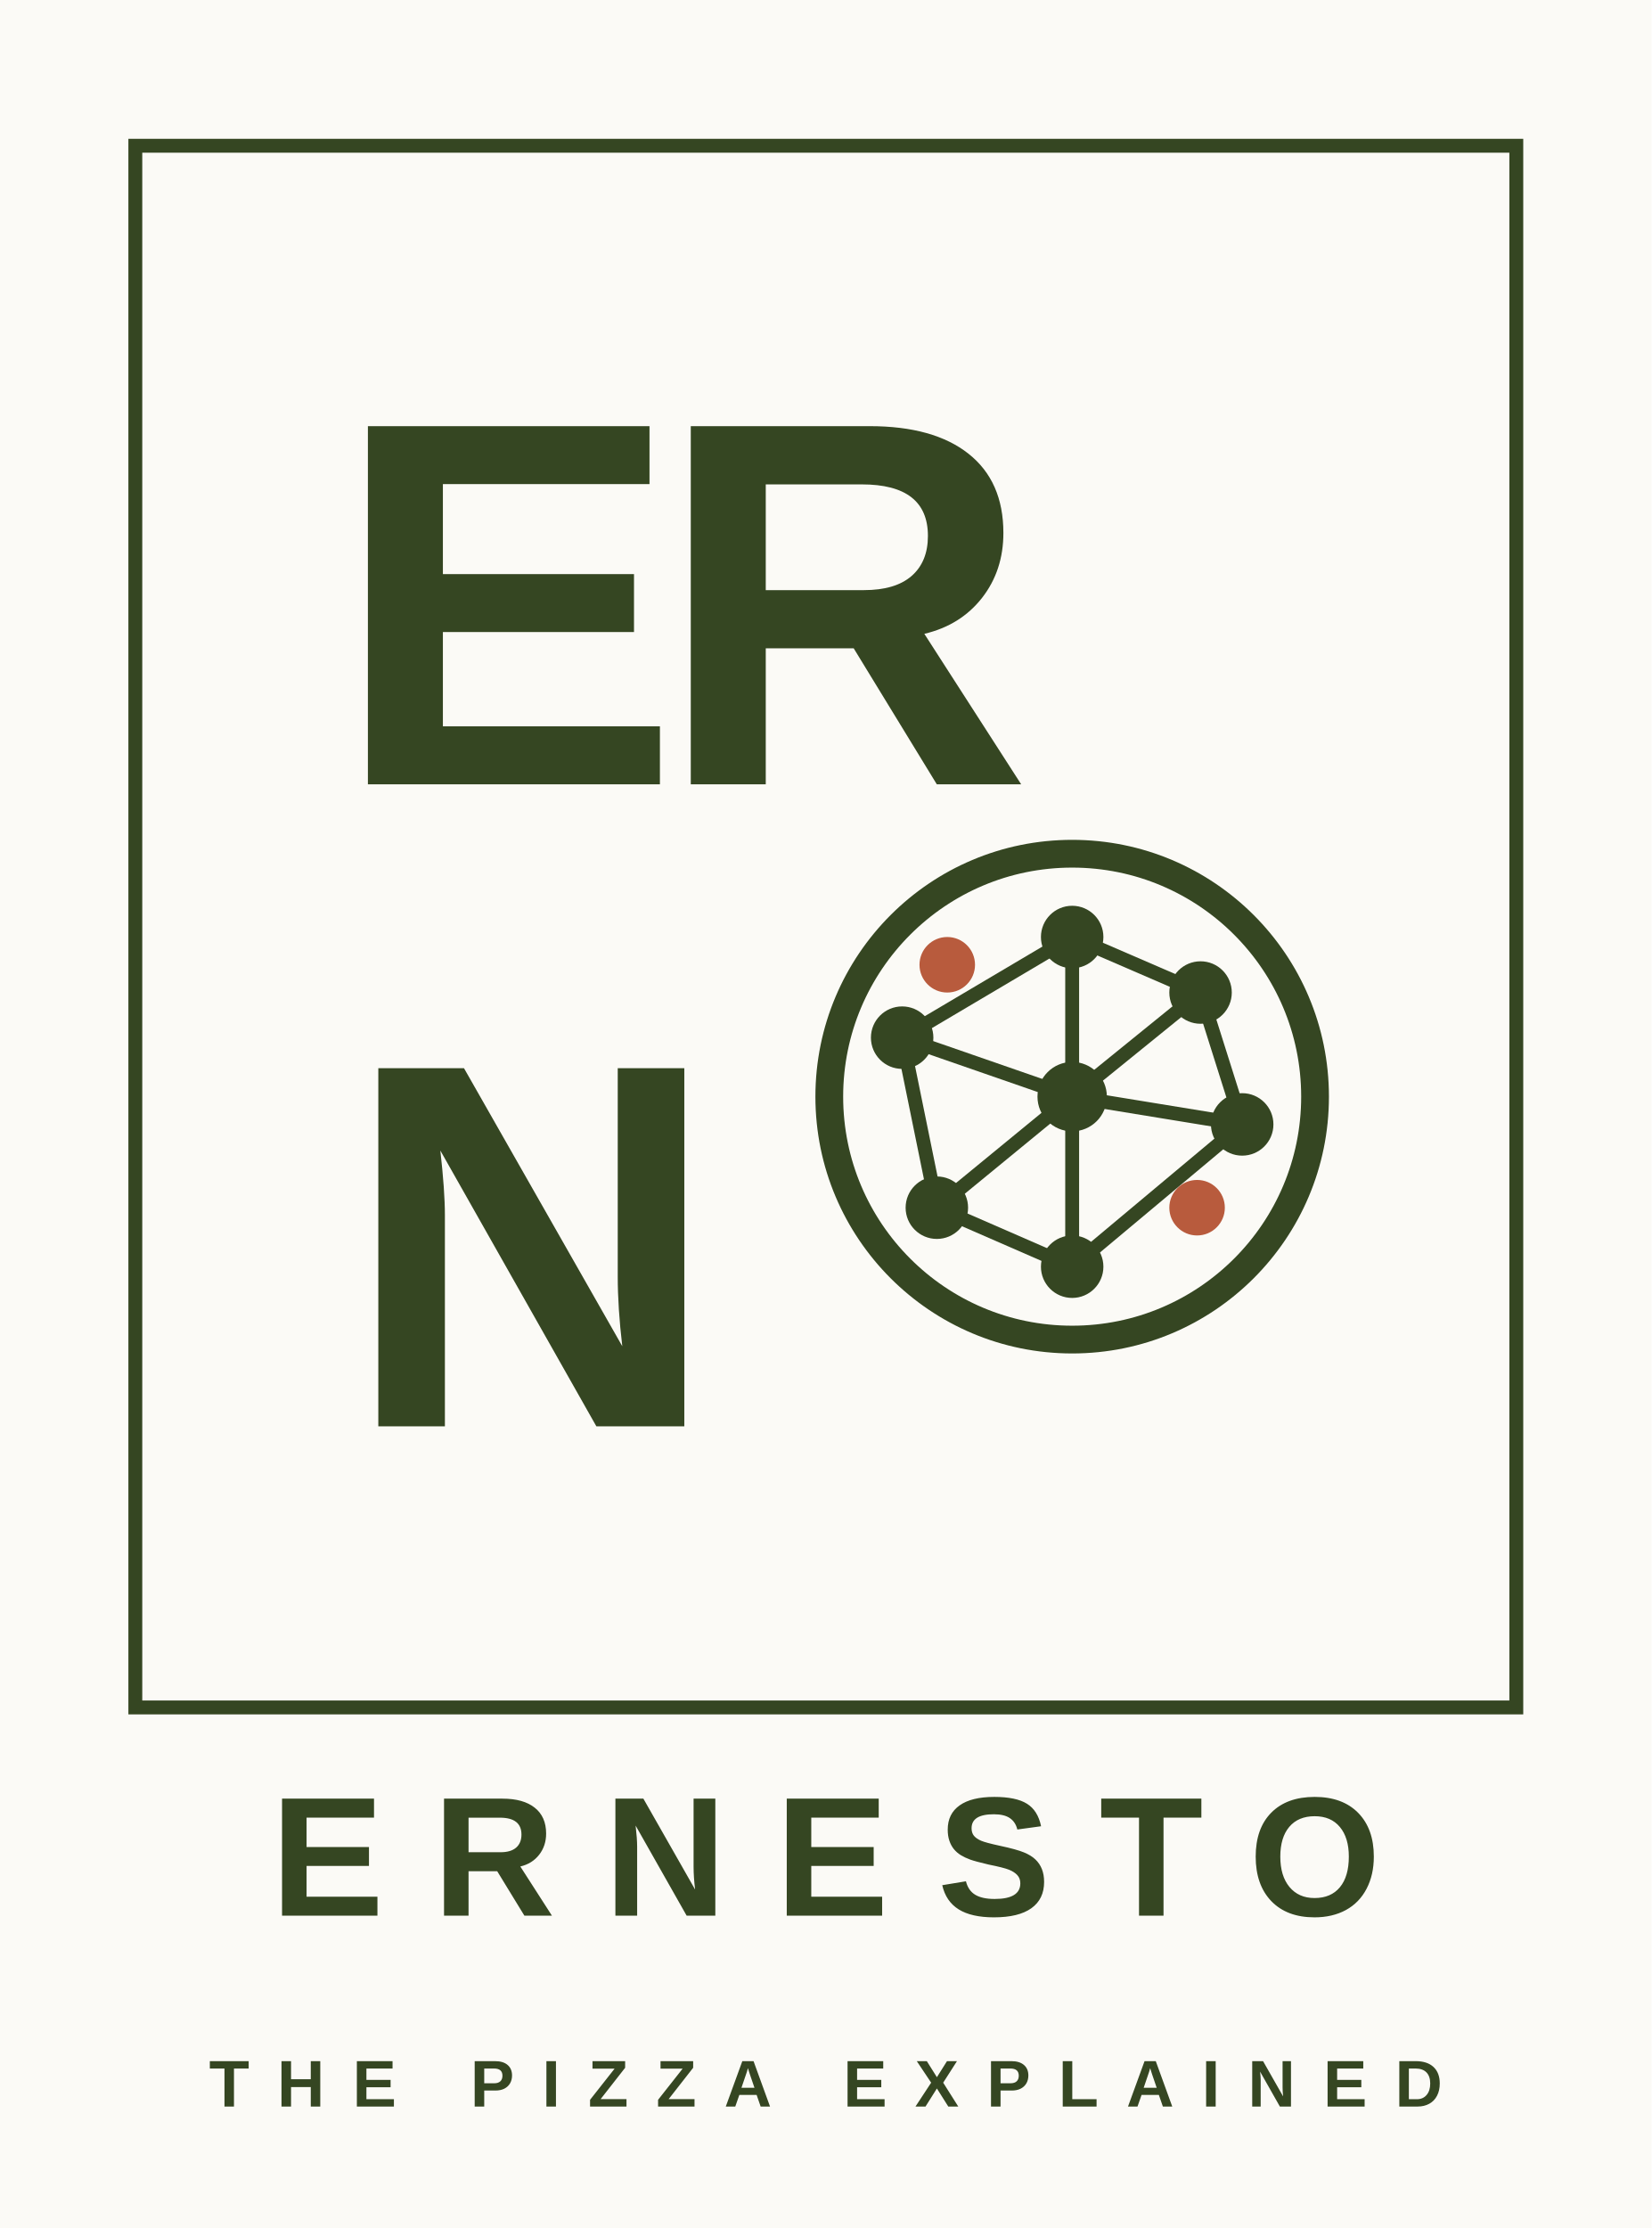
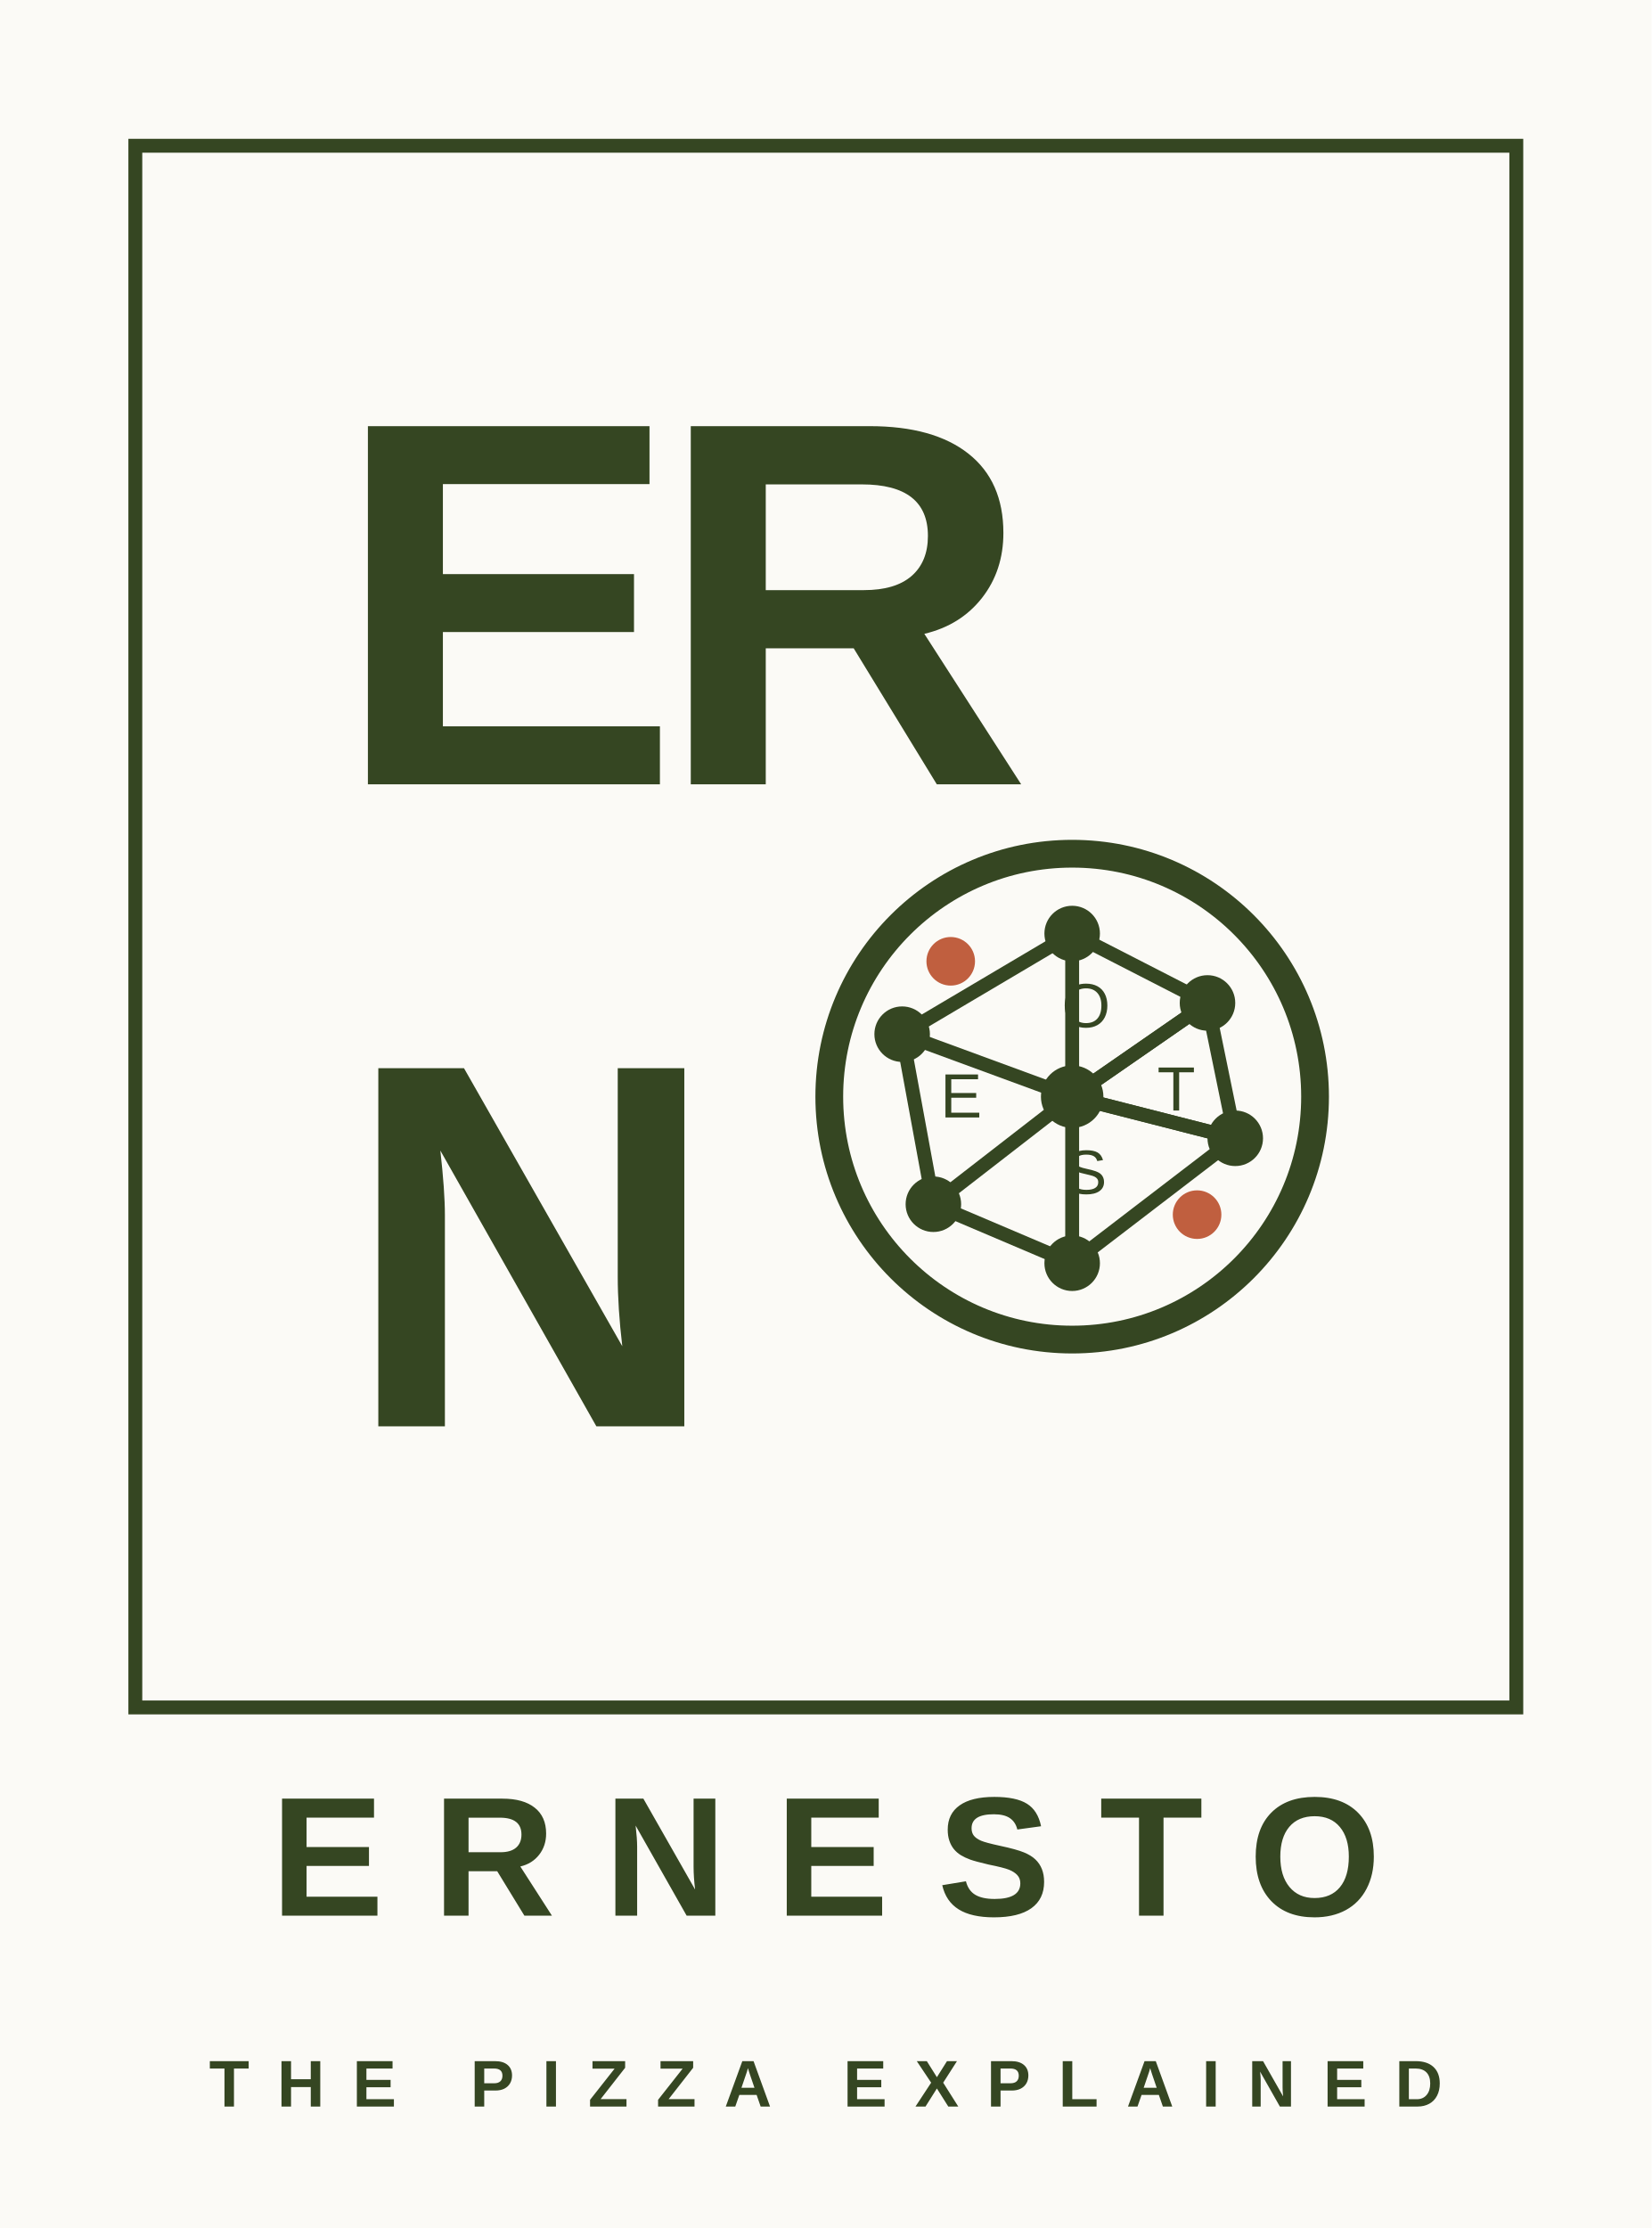
<svg xmlns="http://www.w3.org/2000/svg" viewBox="0 0 476 642" role="img" aria-labelledby="title desc">
  <rect width="476" height="642" fill="#fbfaf6" />
-   <g fill="none" stroke="#354622" stroke-width="4">
-     <rect x="39" y="42" width="398" height="450" />
-   </g>
+   <rect x="39" y="42" width="398" height="450" fill="none" stroke="#354622" stroke-width="4" />
  <g fill="#354622" font-family="Arial, Helvetica, sans-serif" font-weight="800">
    <text x="96" y="226" font-size="150" letter-spacing="-7">ER</text>
    <text x="99" y="411" font-size="150" letter-spacing="-7">N</text>
  </g>
  <g transform="translate(309 316)">
-     <circle cx="0" cy="0" r="70" fill="none" stroke="#354622" stroke-width="8" />
-     <g stroke="#354622" stroke-width="4" stroke-linecap="round">
-       <line x1="0" y1="0" x2="0" y2="-46" />
-       <line x1="0" y1="0" x2="37" y2="-30" />
-       <line x1="0" y1="0" x2="49" y2="8" />
-       <line x1="0" y1="0" x2="0" y2="49" />
-       <line x1="0" y1="0" x2="-39" y2="32" />
-       <line x1="0" y1="0" x2="-49" y2="-17" />
-       <line x1="0" y1="-46" x2="37" y2="-30" />
-       <line x1="37" y1="-30" x2="49" y2="8" />
-       <line x1="49" y1="8" x2="0" y2="49" />
-       <line x1="0" y1="49" x2="-39" y2="32" />
-       <line x1="-39" y1="32" x2="-49" y2="-17" />
-       <line x1="-49" y1="-17" x2="0" y2="-46" />
+     <circle cx="0" cy="0" r="70" fill="#fbfaf6" stroke="#354622" stroke-width="8" />
+     <g fill="none" stroke="#354622" stroke-width="4" stroke-linecap="round" stroke-linejoin="round">
+       <path d="M0,-47 L39,-27 L47,12 L0,48 L-40,31 L-49,-18 Z" />
+       <path d="M0,-47 L0,0 L39,-27" />
+       <path d="M-49,-18 L0,0 L47,12" />
+       <path d="M-40,31 L0,0 L0,48" />
+       <path d="M39,-27 L0,0 L47,12" />
    </g>
-     <circle cx="0" cy="0" r="10" fill="#354622" />
-     <circle cx="0" cy="-46" r="9" fill="#354622" />
-     <circle cx="37" cy="-30" r="9" fill="#354622" />
-     <circle cx="49" cy="8" r="9" fill="#354622" />
-     <circle cx="0" cy="49" r="9" fill="#354622" />
-     <circle cx="-39" cy="32" r="9" fill="#354622" />
-     <circle cx="-49" cy="-17" r="9" fill="#354622" />
-     <circle cx="-36" cy="-38" r="8" fill="#b85b3d" />
-     <circle cx="36" cy="32" r="8" fill="#b85b3d" />
+     <g fill="#354622">
+       <circle cx="0" cy="0" r="9" />
+       <circle cx="0" cy="-47" r="8" />
+       <circle cx="39" cy="-27" r="8" />
+       <circle cx="47" cy="12" r="8" />
+       <circle cx="0" cy="48" r="8" />
+       <circle cx="-40" cy="31" r="8" />
+       <circle cx="-49" cy="-18" r="8" />
+     </g>
+     <circle cx="-35" cy="-39" r="7" fill="#c05f3f" />
+     <circle cx="36" cy="34" r="7" fill="#c05f3f" />
+     <g fill="#354622" font-family="Arial, Helvetica, sans-serif" font-weight="500" font-size="18" text-anchor="middle">
+       <text x="-32" y="6">E</text>
+       <text x="4" y="-20">O</text>
+       <text x="30" y="4">T</text>
+       <text x="4" y="28">S</text>
+     </g>
  </g>
  <g fill="#354622" font-family="Arial, Helvetica, sans-serif" text-anchor="middle">
    <text x="238" y="552" font-size="49" font-weight="800" letter-spacing="14">ERNESTO</text>
    <text x="238" y="607" font-size="19" font-weight="700" letter-spacing="8">THE PIZZA EXPLAINED</text>
  </g>
</svg>
